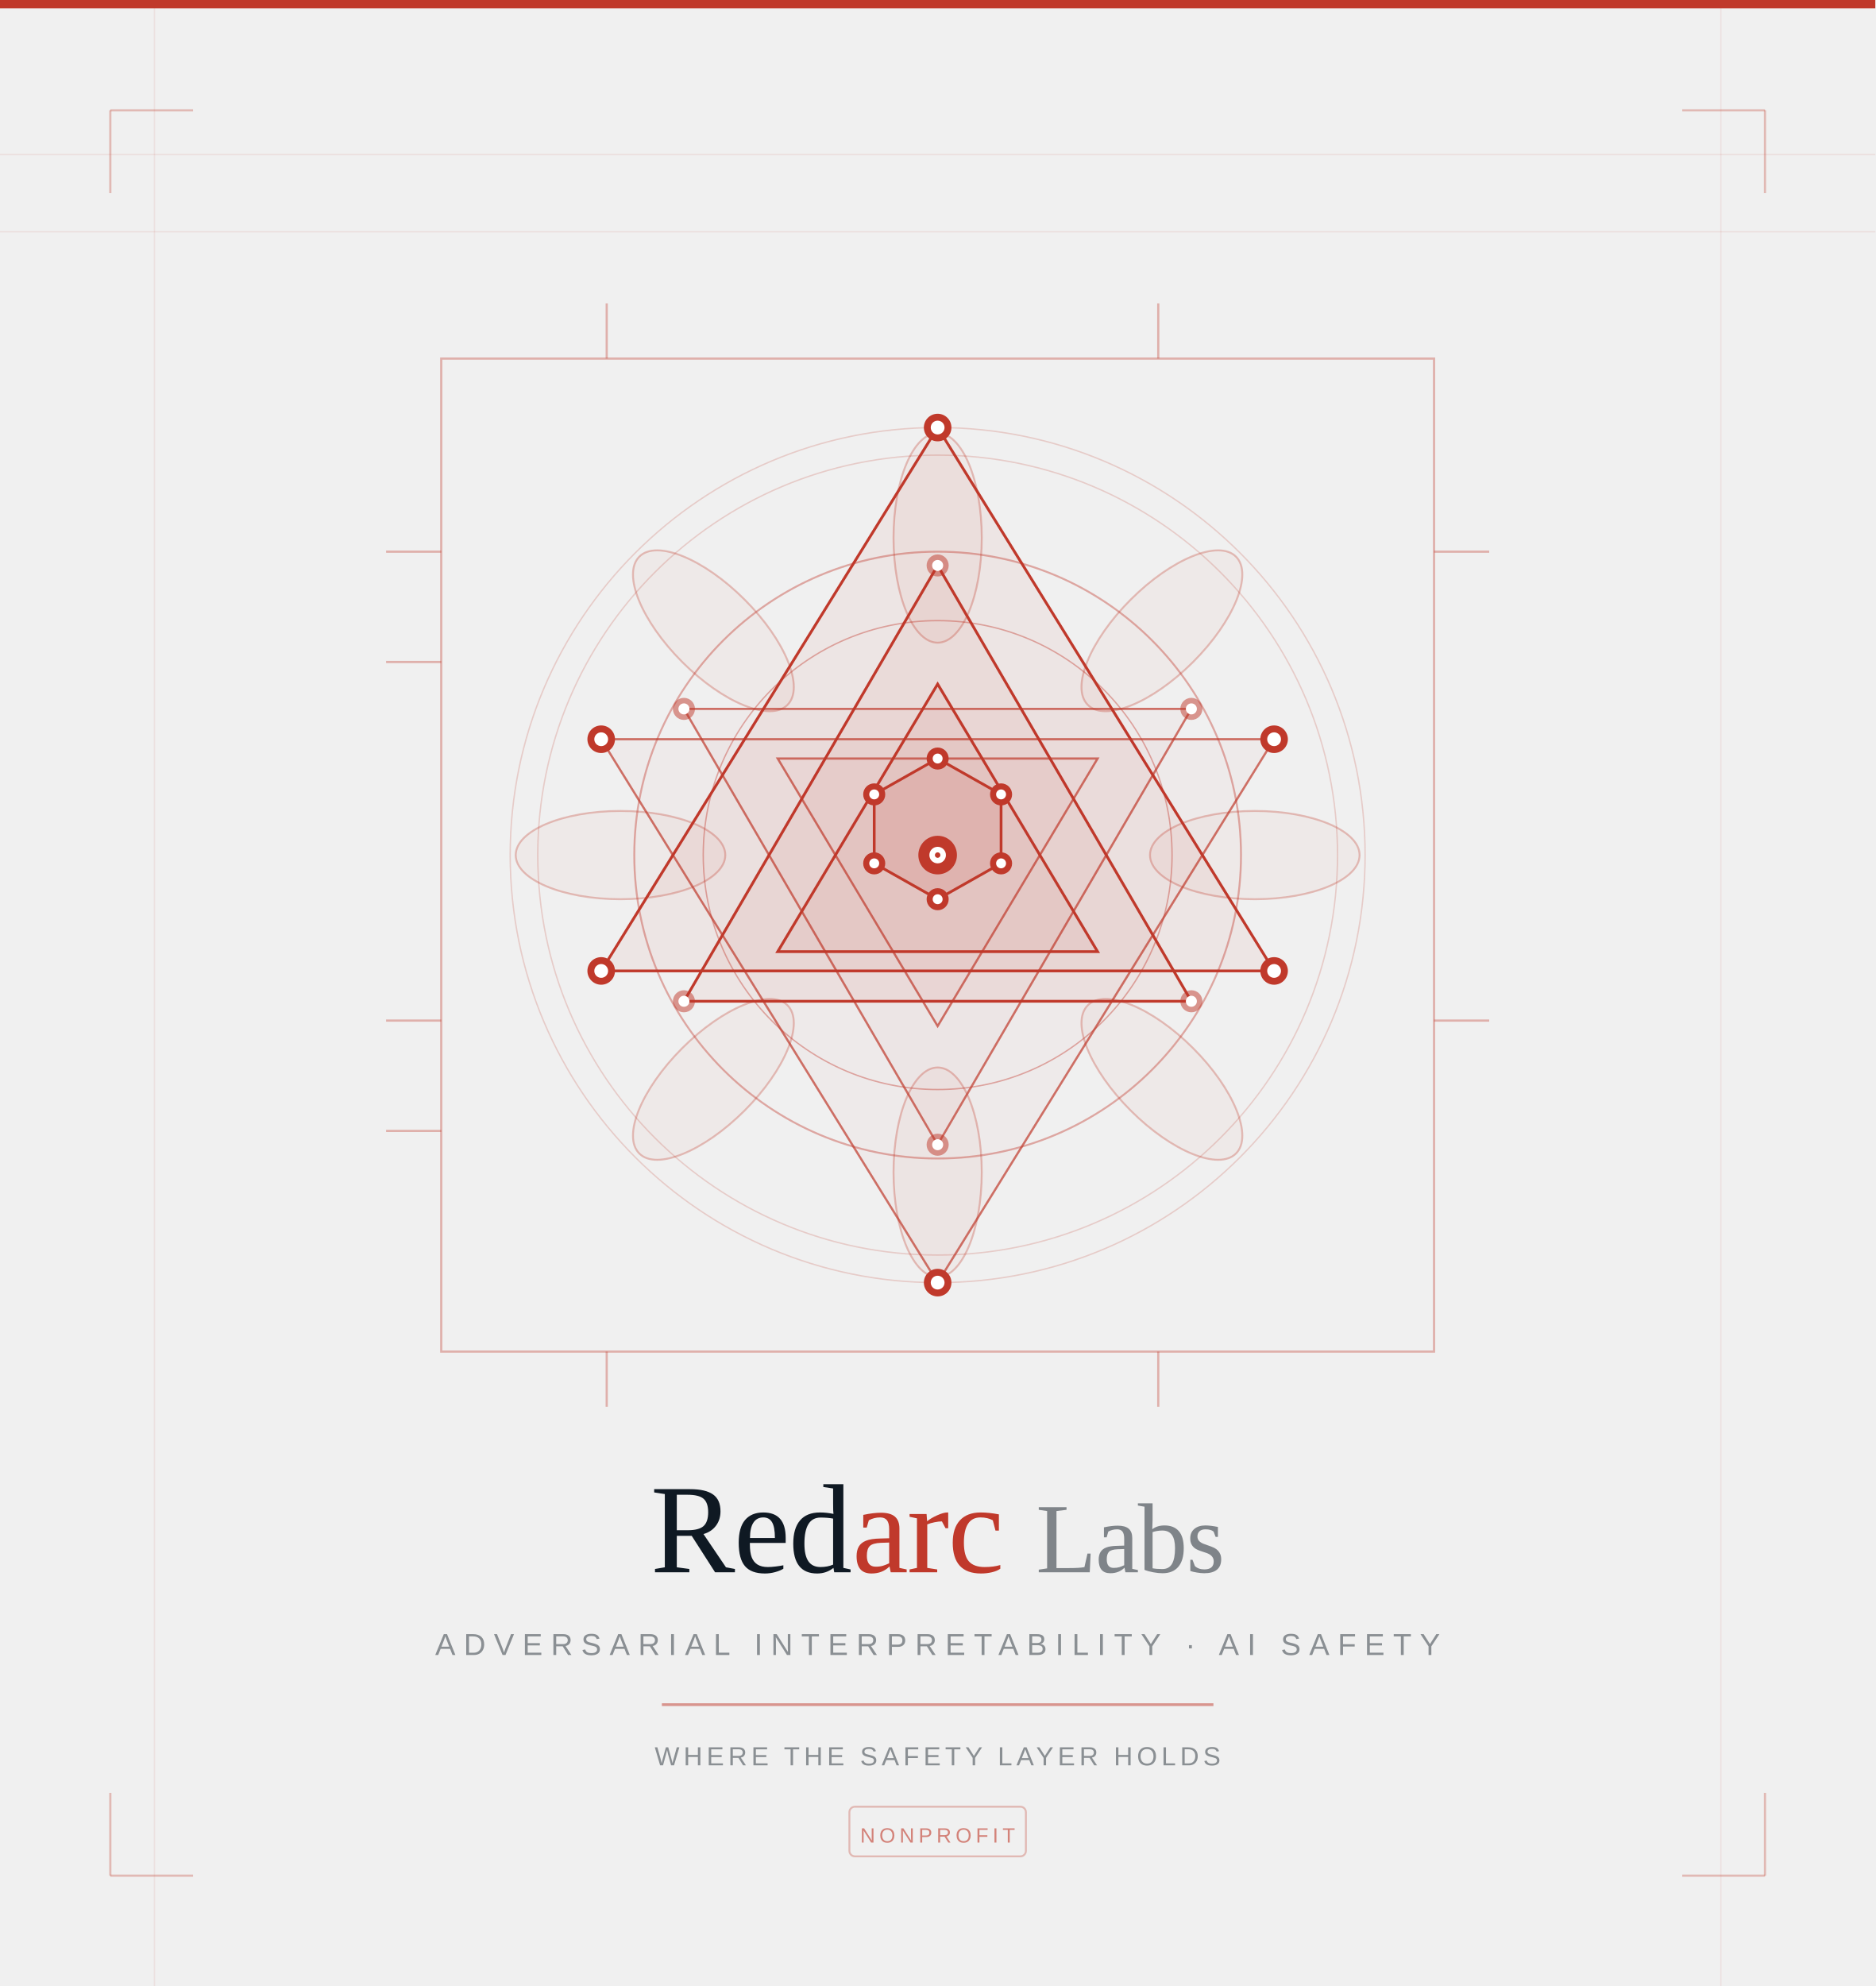
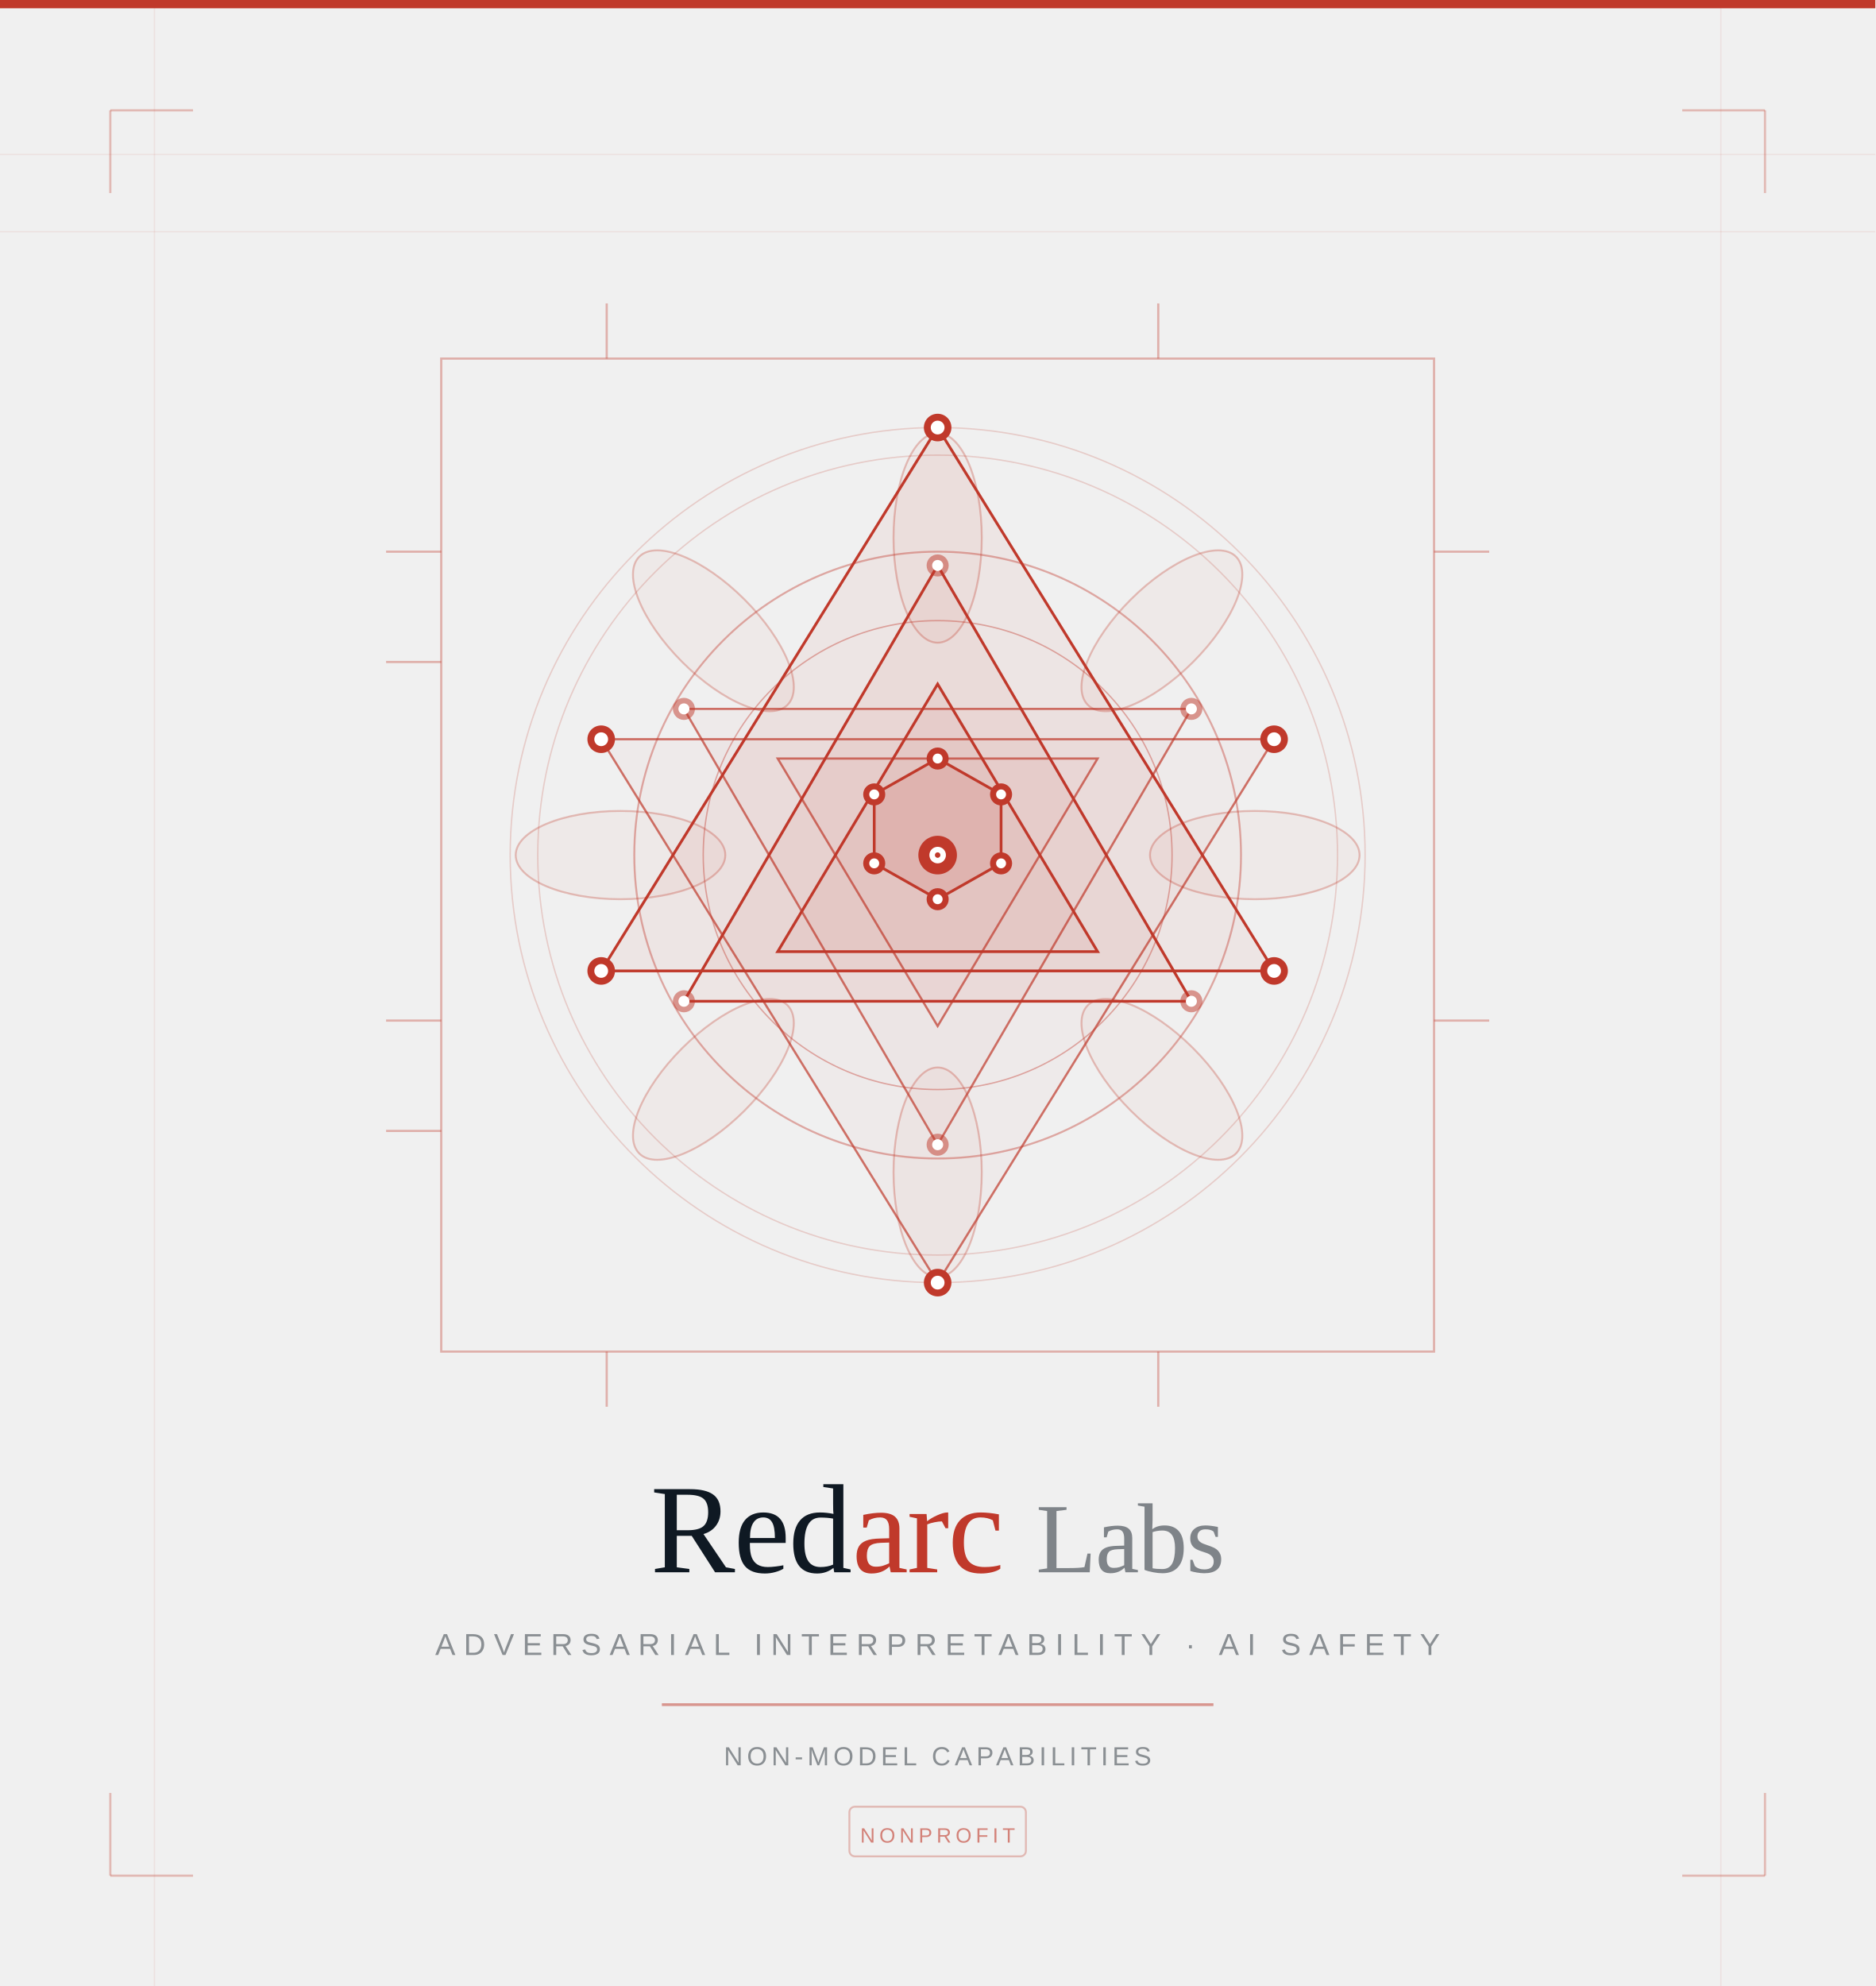
<svg xmlns="http://www.w3.org/2000/svg" width="680" height="720" viewBox="0 0 680 720" role="img">
  <defs>
    <style>
    .bg { fill: #FFFFFF; }
    .red { fill: #C0392B; }
    .red-s { stroke: #C0392B; fill: none; }
    .red-dim { stroke: rgba(192,57,43,0.35); fill: none; }
    .node { fill: #C0392B; }
    .node-inner { fill: #FFFFFF; }
    .outer-ring { stroke: rgba(192,57,43,0.2); fill: none; }
    .mid-ring { stroke: rgba(192,57,43,0.4); fill: none; }
    .tri-up { stroke: #C0392B; fill: rgba(192,57,43,0.06); stroke-width: 1; }
    .tri-down { stroke: rgba(192,57,43,0.7); fill: rgba(192,57,43,0.03); stroke-width: 0.8; }
    .grid { stroke: rgba(192,57,43,0.08); stroke-width: 0.5; }
  </style>
  </defs>
  <rect fill="#C0392B" x="0" y="0" width="680" height="3" />
  <line class="grid" x1="0" y1="56" x2="680" y2="56" />
  <line class="grid" x1="0" y1="84" x2="680" y2="84" />
  <line class="grid" x1="56" y1="0" x2="56" y2="720" />
  <line class="grid" x1="624" y1="0" x2="624" y2="720" />
  <rect stroke="rgba(192,57,43,0.35)" fill="none" x="160" y="130" width="360" height="360" stroke-width="0.8" />
  <line stroke="rgba(192,57,43,0.35)" x1="160" y1="200" x2="140" y2="200" stroke-width="0.8" />
  <line stroke="rgba(192,57,43,0.35)" x1="160" y1="240" x2="140" y2="240" stroke-width="0.8" />
  <line stroke="rgba(192,57,43,0.35)" x1="160" y1="370" x2="140" y2="370" stroke-width="0.8" />
  <line stroke="rgba(192,57,43,0.35)" x1="160" y1="410" x2="140" y2="410" stroke-width="0.8" />
  <line stroke="rgba(192,57,43,0.35)" x1="520" y1="200" x2="540" y2="200" stroke-width="0.8" />
  <line stroke="rgba(192,57,43,0.35)" x1="520" y1="370" x2="540" y2="370" stroke-width="0.8" />
  <line stroke="rgba(192,57,43,0.35)" x1="220" y1="130" x2="220" y2="110" stroke-width="0.8" />
  <line stroke="rgba(192,57,43,0.35)" x1="420" y1="130" x2="420" y2="110" stroke-width="0.8" />
  <line stroke="rgba(192,57,43,0.35)" x1="220" y1="490" x2="220" y2="510" stroke-width="0.8" />
  <line stroke="rgba(192,57,43,0.35)" x1="420" y1="490" x2="420" y2="510" stroke-width="0.8" />
  <circle class="outer-ring" cx="340" cy="310" r="155" stroke-width="0.5" />
  <circle class="outer-ring" cx="340" cy="310" r="145" stroke-width="0.5" />
  <ellipse cx="340" cy="195" rx="16" ry="38" stroke="rgba(192,57,43,0.3)" fill="rgba(192,57,43,0.04)" stroke-width="0.7" transform="rotate(0,340,310)" />
  <ellipse cx="340" cy="195" rx="16" ry="38" stroke="rgba(192,57,43,0.3)" fill="rgba(192,57,43,0.04)" stroke-width="0.7" transform="rotate(45,340,310)" />
  <ellipse cx="340" cy="195" rx="16" ry="38" stroke="rgba(192,57,43,0.3)" fill="rgba(192,57,43,0.04)" stroke-width="0.7" transform="rotate(90,340,310)" />
  <ellipse cx="340" cy="195" rx="16" ry="38" stroke="rgba(192,57,43,0.3)" fill="rgba(192,57,43,0.04)" stroke-width="0.7" transform="rotate(135,340,310)" />
  <ellipse cx="340" cy="195" rx="16" ry="38" stroke="rgba(192,57,43,0.3)" fill="rgba(192,57,43,0.04)" stroke-width="0.7" transform="rotate(180,340,310)" />
  <ellipse cx="340" cy="195" rx="16" ry="38" stroke="rgba(192,57,43,0.3)" fill="rgba(192,57,43,0.04)" stroke-width="0.7" transform="rotate(225,340,310)" />
  <ellipse cx="340" cy="195" rx="16" ry="38" stroke="rgba(192,57,43,0.3)" fill="rgba(192,57,43,0.04)" stroke-width="0.7" transform="rotate(270,340,310)" />
  <ellipse cx="340" cy="195" rx="16" ry="38" stroke="rgba(192,57,43,0.3)" fill="rgba(192,57,43,0.04)" stroke-width="0.7" transform="rotate(315,340,310)" />
  <circle class="mid-ring" cx="340" cy="310" r="110" stroke-width="0.7" />
  <circle class="mid-ring" cx="340" cy="310" r="85" stroke-width="0.5" />
  <polygon class="tri-up" points="340,155 462,352 218,352" />
  <polygon class="tri-down" points="340,465 218,268 462,268" />
  <polygon class="tri-up" points="340,205 432,363 248,363" stroke-width="0.7" fill="rgba(192,57,43,0.04)" />
  <polygon class="tri-down" points="340,415 248,257 432,257" stroke-width="0.6" />
  <polygon class="tri-up" points="340,248 398,345 282,345" stroke-width="0.8" fill="rgba(192,57,43,0.08)" />
  <polygon class="tri-down" points="340,372 282,275 398,275" stroke-width="0.7" fill="rgba(192,57,43,0.05)" />
  <polygon fill="rgba(192,57,43,0.12)" stroke="#C0392B" stroke-width="1" points="340,275 363,288 363,313 340,326 317,313 317,288" />
  <circle fill="#C0392B" cx="340" cy="155" r="5" />
  <circle fill="#FFFFFF" cx="340" cy="155" r="2.5" />
  <circle fill="#C0392B" cx="340" cy="465" r="5" />
  <circle fill="#FFFFFF" cx="340" cy="465" r="2.5" />
  <circle fill="#C0392B" cx="218" cy="352" r="5" />
  <circle fill="#FFFFFF" cx="218" cy="352" r="2.5" />
  <circle fill="#C0392B" cx="462" cy="352" r="5" />
  <circle fill="#FFFFFF" cx="462" cy="352" r="2.5" />
  <circle fill="#C0392B" cx="218" cy="268" r="5" />
  <circle fill="#FFFFFF" cx="218" cy="268" r="2.5" />
  <circle fill="#C0392B" cx="462" cy="268" r="5" />
  <circle fill="#FFFFFF" cx="462" cy="268" r="2.5" />
  <circle fill="rgba(192,57,43,0.5)" cx="340" cy="205" r="4" />
  <circle fill="#FFFFFF" cx="340" cy="205" r="2" />
  <circle fill="rgba(192,57,43,0.5)" cx="340" cy="415" r="4" />
  <circle fill="#FFFFFF" cx="340" cy="415" r="2" />
  <circle fill="rgba(192,57,43,0.5)" cx="248" cy="363" r="4" />
  <circle fill="#FFFFFF" cx="248" cy="363" r="2" />
  <circle fill="rgba(192,57,43,0.5)" cx="432" cy="363" r="4" />
  <circle fill="#FFFFFF" cx="432" cy="363" r="2" />
  <circle fill="rgba(192,57,43,0.5)" cx="248" cy="257" r="4" />
  <circle fill="#FFFFFF" cx="248" cy="257" r="2" />
  <circle fill="rgba(192,57,43,0.5)" cx="432" cy="257" r="4" />
  <circle fill="#FFFFFF" cx="432" cy="257" r="2" />
  <circle fill="#C0392B" cx="340" cy="275" r="4" />
  <circle fill="#FFFFFF" cx="340" cy="275" r="1.8" />
  <circle fill="#C0392B" cx="363" cy="288" r="4" />
  <circle fill="#FFFFFF" cx="363" cy="288" r="1.8" />
  <circle fill="#C0392B" cx="363" cy="313" r="4" />
  <circle fill="#FFFFFF" cx="363" cy="313" r="1.8" />
  <circle fill="#C0392B" cx="340" cy="326" r="4" />
  <circle fill="#FFFFFF" cx="340" cy="326" r="1.8" />
  <circle fill="#C0392B" cx="317" cy="313" r="4" />
  <circle fill="#FFFFFF" cx="317" cy="313" r="1.8" />
  <circle fill="#C0392B" cx="317" cy="288" r="4" />
  <circle fill="#FFFFFF" cx="317" cy="288" r="1.8" />
  <circle fill="#C0392B" cx="340" cy="310" r="7" />
  <circle fill="#FFFFFF" cx="340" cy="310" r="3" />
  <circle fill="#C0392B" cx="340" cy="310" r="1" />
  <text x="340" y="570" text-anchor="middle" font-family="Georgia, Times New Roman, serif" font-size="46" fill="#0F1923" letter-spacing="-0.5">Red<tspan fill="#C0392B">arc</tspan>
    <tspan fill="rgba(15,25,35,0.5)" font-size="36">Labs</tspan>
  </text>
  <text x="340" y="600" text-anchor="middle" font-family="Helvetica Neue, Arial, sans-serif" font-size="11" fill="rgba(15,25,35,0.45)" letter-spacing="3">ADVERSARIAL INTERPRETABILITY · AI SAFETY</text>
  <line x1="240" y1="618" x2="440" y2="618" stroke="#C0392B" stroke-width="1" opacity="0.5" />
-   <text x="340" y="640" text-anchor="middle" font-family="Helvetica Neue, Arial, sans-serif" font-size="9.5" fill="rgba(15,25,35,0.45)" letter-spacing="1.5">WHERE THE SAFETY LAYER HOLDS</text>
+   <text x="340" y="640" text-anchor="middle" font-family="Helvetica Neue, Arial, sans-serif" font-size="9.5" fill="rgba(15,25,35,0.45)" letter-spacing="1.5">NON-MODEL CAPABILITIES</text>
  <rect x="308" y="655" width="64" height="18" rx="2" fill="none" stroke="rgba(192,57,43,0.3)" stroke-width="0.7" />
  <text x="340" y="668" text-anchor="middle" font-family="Helvetica Neue, Arial, sans-serif" font-size="7.5" fill="rgba(192,57,43,0.6)" letter-spacing="1.5">NONPROFIT</text>
  <line stroke="rgba(192,57,43,0.3)" x1="40" y1="40" x2="70" y2="40" stroke-width="0.8" />
  <line stroke="rgba(192,57,43,0.3)" x1="40" y1="40" x2="40" y2="70" stroke-width="0.8" />
  <line stroke="rgba(192,57,43,0.3)" x1="640" y1="40" x2="610" y2="40" stroke-width="0.8" />
  <line stroke="rgba(192,57,43,0.3)" x1="640" y1="40" x2="640" y2="70" stroke-width="0.8" />
  <line stroke="rgba(192,57,43,0.3)" x1="40" y1="680" x2="70" y2="680" stroke-width="0.8" />
  <line stroke="rgba(192,57,43,0.3)" x1="40" y1="680" x2="40" y2="650" stroke-width="0.8" />
  <line stroke="rgba(192,57,43,0.3)" x1="640" y1="680" x2="610" y2="680" stroke-width="0.8" />
  <line stroke="rgba(192,57,43,0.3)" x1="640" y1="680" x2="640" y2="650" stroke-width="0.8" />
</svg>
